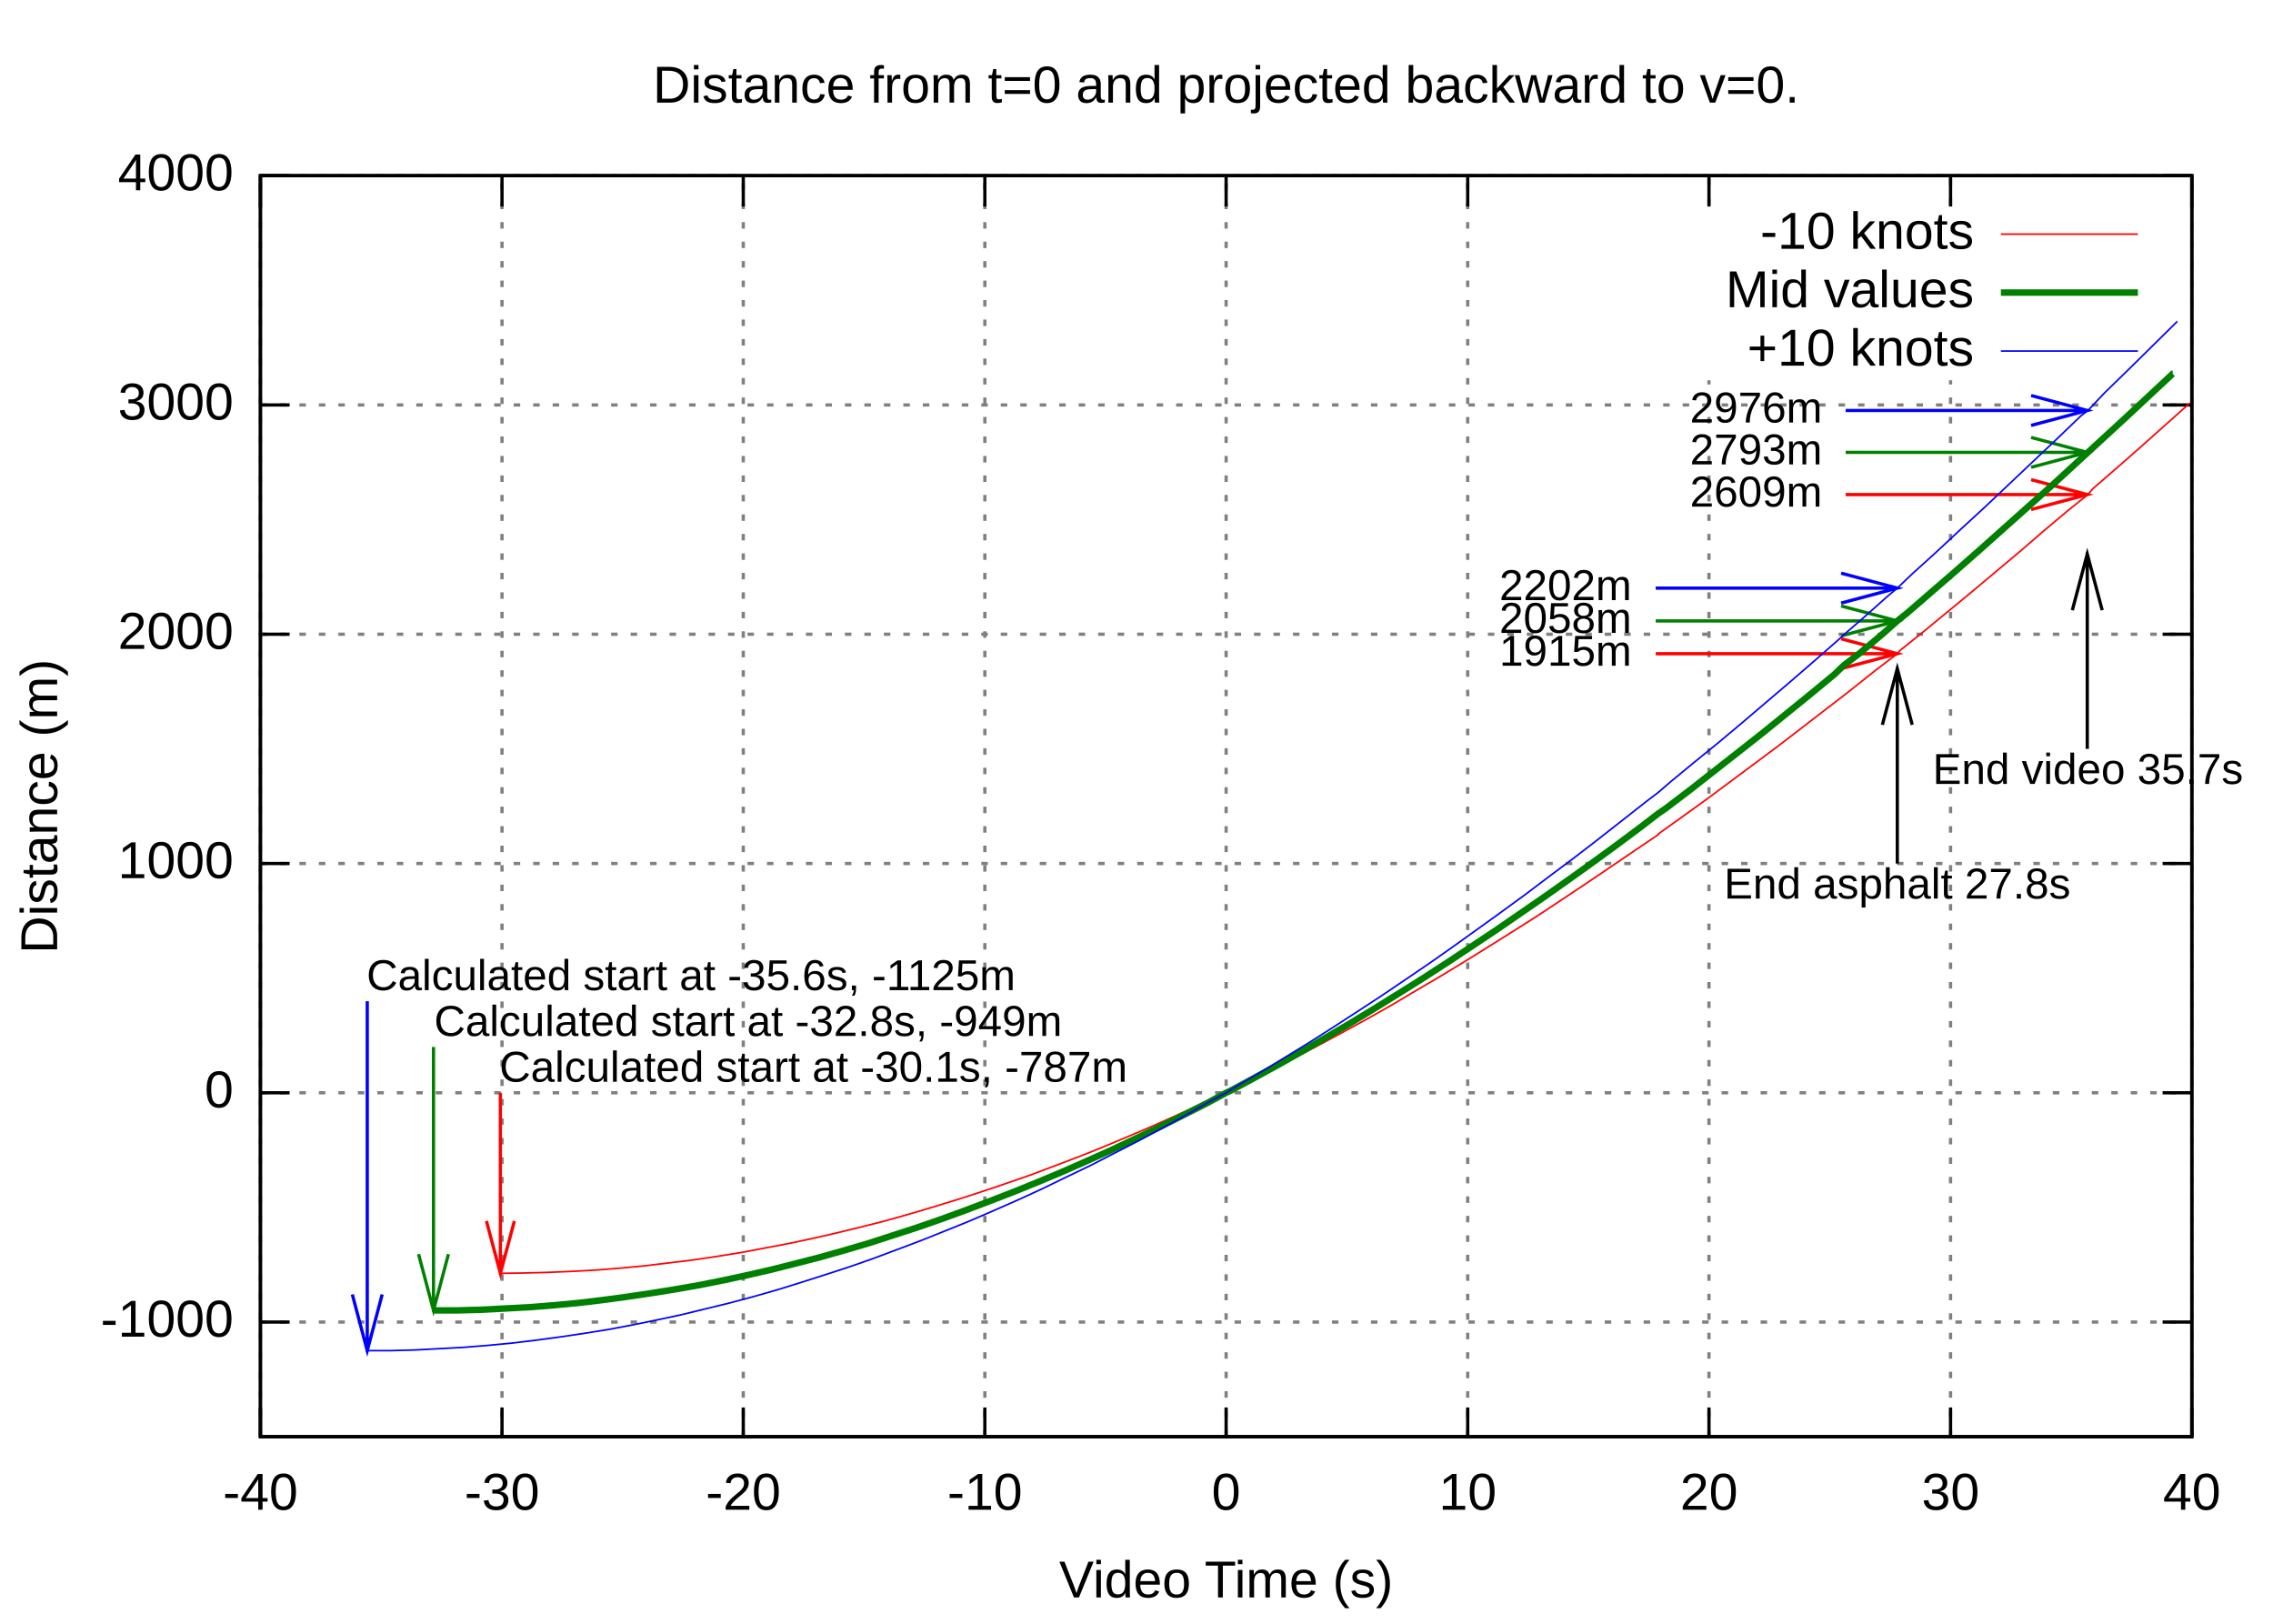
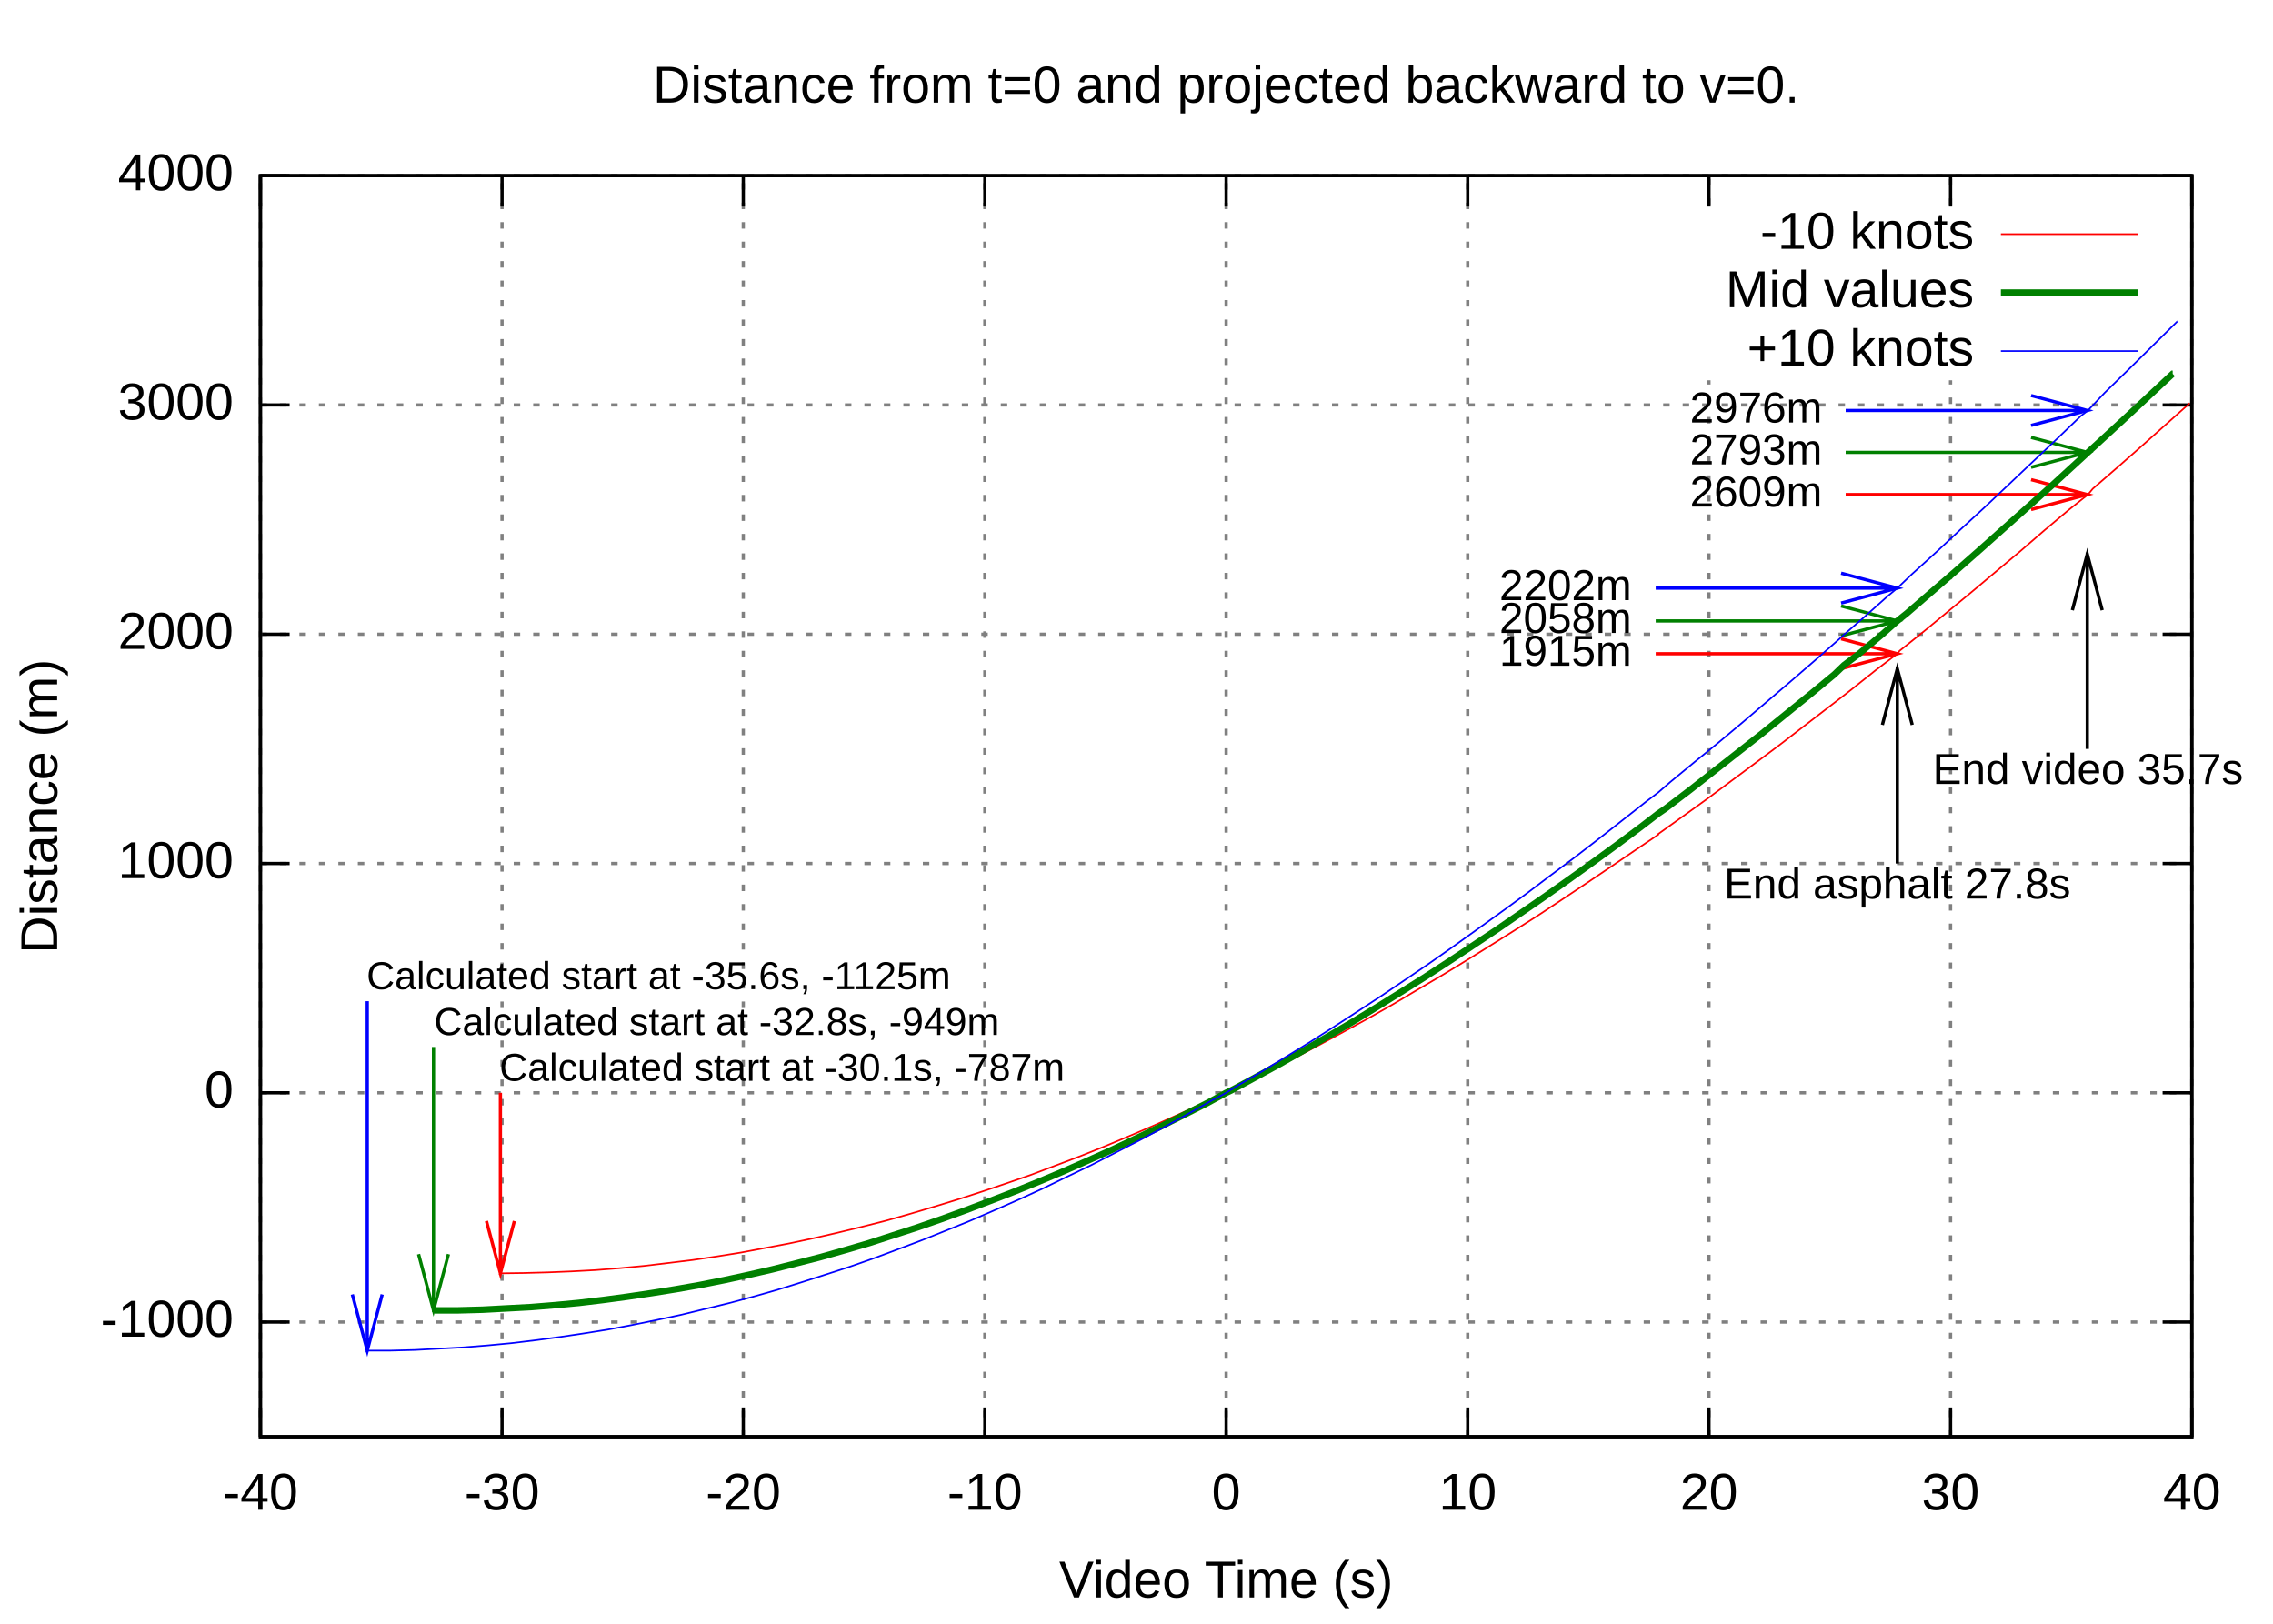
<svg xmlns="http://www.w3.org/2000/svg" xmlns:xlink="http://www.w3.org/1999/xlink" width="700" height="500" viewBox="0 0 700 500">
  <g id="gnuplot_canvas">
    <rect x="0" y="0" width="700" height="500" fill="none" />
    <defs>
      <circle id="gpDot" r="0.5" stroke-width="0.5" />
      <path id="gpPt0" stroke-width="0.222" stroke="currentColor" d="M-1,0 h2 M0,-1 v2" />
      <path id="gpPt1" stroke-width="0.222" stroke="currentColor" d="M-1,-1 L1,1 M1,-1 L-1,1" />
      <path id="gpPt2" stroke-width="0.222" stroke="currentColor" d="M-1,0 L1,0 M0,-1 L0,1 M-1,-1 L1,1 M-1,1 L1,-1" />
      <rect id="gpPt3" stroke-width="0.222" stroke="currentColor" x="-1" y="-1" width="2" height="2" />
      <rect id="gpPt4" stroke-width="0.222" stroke="currentColor" fill="currentColor" x="-1" y="-1" width="2" height="2" />
      <circle id="gpPt5" stroke-width="0.222" stroke="currentColor" cx="0" cy="0" r="1" />
      <use xlink:href="#gpPt5" id="gpPt6" fill="currentColor" stroke="none" />
      <path id="gpPt7" stroke-width="0.222" stroke="currentColor" d="M0,-1.33 L-1.33,0.67 L1.33,0.67 z" />
      <use xlink:href="#gpPt7" id="gpPt8" fill="currentColor" stroke="none" />
      <use xlink:href="#gpPt7" id="gpPt9" stroke="currentColor" transform="rotate(180)" />
      <use xlink:href="#gpPt9" id="gpPt10" fill="currentColor" stroke="none" />
      <use xlink:href="#gpPt3" id="gpPt11" stroke="currentColor" transform="rotate(45)" />
      <use xlink:href="#gpPt11" id="gpPt12" fill="currentColor" stroke="none" />
    </defs>
    <g style="fill:none; color:white; stroke:currentColor; stroke-width:1.00; stroke-linecap:butt; stroke-linejoin:miter">
</g>
    <g style="fill:none; color:black; stroke:currentColor; stroke-width:1.00; stroke-linecap:butt; stroke-linejoin:miter">
</g>
    <g style="fill:none; color:gray; stroke:currentColor; stroke-width:1.00; stroke-linecap:butt; stroke-linejoin:miter">
      <path stroke="gray" stroke-dasharray=" 2,4" class="gridline" d="M80.2,407.1 L675.0,407.1  h0.01" />
    </g>
    <g style="fill:none; color:black; stroke:currentColor; stroke-width:1.00; stroke-linecap:butt; stroke-linejoin:miter">
      <path stroke="black" d="M80.2,407.1 L89.2,407.1 M675.0,407.1 L666.0,407.1  h0.01" />
      <g transform="translate(71.9,411.6)" style="stroke:none; fill:black; font-family:Arial; font-size:12.00pt; text-anchor:end">
        <text>-1000</text>
      </g>
    </g>
    <g style="fill:none; color:gray; stroke:currentColor; stroke-width:1.00; stroke-linecap:butt; stroke-linejoin:miter">
      <path stroke="gray" stroke-dasharray=" 2,4" class="gridline" d="M80.2,336.5 L675.0,336.5  h0.01" />
    </g>
    <g style="fill:none; color:black; stroke:currentColor; stroke-width:1.00; stroke-linecap:butt; stroke-linejoin:miter">
      <path stroke="black" d="M80.2,336.5 L89.2,336.5 M675.0,336.5 L666.0,336.5  h0.01" />
      <g transform="translate(71.9,341.0)" style="stroke:none; fill:black; font-family:Arial; font-size:12.00pt; text-anchor:end">
        <text> 0</text>
      </g>
    </g>
    <g style="fill:none; color:gray; stroke:currentColor; stroke-width:1.00; stroke-linecap:butt; stroke-linejoin:miter">
      <path stroke="gray" stroke-dasharray=" 2,4" class="gridline" d="M80.2,265.9 L675.0,265.9  h0.01" />
    </g>
    <g style="fill:none; color:black; stroke:currentColor; stroke-width:1.00; stroke-linecap:butt; stroke-linejoin:miter">
      <path stroke="black" d="M80.2,265.9 L89.2,265.9 M675.0,265.9 L666.0,265.9  h0.01" />
      <g transform="translate(71.9,270.4)" style="stroke:none; fill:black; font-family:Arial; font-size:12.00pt; text-anchor:end">
        <text> 1000</text>
      </g>
    </g>
    <g style="fill:none; color:gray; stroke:currentColor; stroke-width:1.00; stroke-linecap:butt; stroke-linejoin:miter">
      <path stroke="gray" stroke-dasharray=" 2,4" class="gridline" d="M80.2,195.3 L675.0,195.3  h0.01" />
    </g>
    <g style="fill:none; color:black; stroke:currentColor; stroke-width:1.00; stroke-linecap:butt; stroke-linejoin:miter">
      <path stroke="black" d="M80.2,195.3 L89.2,195.3 M675.0,195.3 L666.0,195.3  h0.01" />
      <g transform="translate(71.9,199.8)" style="stroke:none; fill:black; font-family:Arial; font-size:12.00pt; text-anchor:end">
        <text> 2000</text>
      </g>
    </g>
    <g style="fill:none; color:gray; stroke:currentColor; stroke-width:1.00; stroke-linecap:butt; stroke-linejoin:miter">
      <path stroke="gray" stroke-dasharray=" 2,4" class="gridline" d="M80.2,124.7 L675.0,124.7  h0.01" />
    </g>
    <g style="fill:none; color:black; stroke:currentColor; stroke-width:1.00; stroke-linecap:butt; stroke-linejoin:miter">
      <path stroke="black" d="M80.2,124.7 L89.2,124.7 M675.0,124.7 L666.0,124.7  h0.01" />
      <g transform="translate(71.9,129.2)" style="stroke:none; fill:black; font-family:Arial; font-size:12.00pt; text-anchor:end">
        <text> 3000</text>
      </g>
    </g>
    <g style="fill:none; color:gray; stroke:currentColor; stroke-width:1.00; stroke-linecap:butt; stroke-linejoin:miter">
      <path stroke="gray" stroke-dasharray=" 2,4" class="gridline" d="M80.2,54.1 L675.0,54.1  h0.01" />
    </g>
    <g style="fill:none; color:black; stroke:currentColor; stroke-width:1.00; stroke-linecap:butt; stroke-linejoin:miter">
      <path stroke="black" d="M80.2,54.1 L89.2,54.1 M675.0,54.1 L666.0,54.1  h0.01" />
      <g transform="translate(71.9,58.6)" style="stroke:none; fill:black; font-family:Arial; font-size:12.00pt; text-anchor:end">
        <text> 4000</text>
      </g>
    </g>
    <g style="fill:none; color:gray; stroke:currentColor; stroke-width:1.00; stroke-linecap:butt; stroke-linejoin:miter">
      <path stroke="gray" stroke-dasharray=" 2,4" class="gridline" d="M80.2,442.4 L80.2,54.1  h0.01" />
    </g>
    <g style="fill:none; color:black; stroke:currentColor; stroke-width:1.00; stroke-linecap:butt; stroke-linejoin:miter">
      <path stroke="black" d="M80.2,442.4 L80.2,433.4 M80.2,54.1 L80.2,63.1  h0.01" />
      <g transform="translate(80.2,464.9)" style="stroke:none; fill:black; font-family:Arial; font-size:12.00pt; text-anchor:middle">
        <text>-40</text>
      </g>
    </g>
    <g style="fill:none; color:gray; stroke:currentColor; stroke-width:1.00; stroke-linecap:butt; stroke-linejoin:miter">
      <path stroke="gray" stroke-dasharray=" 2,4" class="gridline" d="M154.6,442.4 L154.6,54.1  h0.01" />
    </g>
    <g style="fill:none; color:black; stroke:currentColor; stroke-width:1.00; stroke-linecap:butt; stroke-linejoin:miter">
      <path stroke="black" d="M154.6,442.4 L154.6,433.4 M154.6,54.1 L154.6,63.1  h0.01" />
      <g transform="translate(154.6,464.9)" style="stroke:none; fill:black; font-family:Arial; font-size:12.00pt; text-anchor:middle">
        <text>-30</text>
      </g>
    </g>
    <g style="fill:none; color:gray; stroke:currentColor; stroke-width:1.00; stroke-linecap:butt; stroke-linejoin:miter">
      <path stroke="gray" stroke-dasharray=" 2,4" class="gridline" d="M228.9,442.4 L228.9,54.1  h0.01" />
    </g>
    <g style="fill:none; color:black; stroke:currentColor; stroke-width:1.00; stroke-linecap:butt; stroke-linejoin:miter">
      <path stroke="black" d="M228.9,442.4 L228.9,433.4 M228.9,54.1 L228.9,63.1  h0.01" />
      <g transform="translate(228.9,464.9)" style="stroke:none; fill:black; font-family:Arial; font-size:12.00pt; text-anchor:middle">
        <text>-20</text>
      </g>
    </g>
    <g style="fill:none; color:gray; stroke:currentColor; stroke-width:1.00; stroke-linecap:butt; stroke-linejoin:miter">
      <path stroke="gray" stroke-dasharray=" 2,4" class="gridline" d="M303.3,442.4 L303.3,54.1  h0.01" />
    </g>
    <g style="fill:none; color:black; stroke:currentColor; stroke-width:1.00; stroke-linecap:butt; stroke-linejoin:miter">
      <path stroke="black" d="M303.3,442.4 L303.3,433.4 M303.3,54.1 L303.3,63.1  h0.01" />
      <g transform="translate(303.3,464.9)" style="stroke:none; fill:black; font-family:Arial; font-size:12.00pt; text-anchor:middle">
        <text>-10</text>
      </g>
    </g>
    <g style="fill:none; color:gray; stroke:currentColor; stroke-width:1.00; stroke-linecap:butt; stroke-linejoin:miter">
      <path stroke="gray" stroke-dasharray=" 2,4" class="gridline" d="M377.6,442.4 L377.6,54.1  h0.01" />
    </g>
    <g style="fill:none; color:black; stroke:currentColor; stroke-width:1.00; stroke-linecap:butt; stroke-linejoin:miter">
      <path stroke="black" d="M377.6,442.4 L377.6,433.4 M377.6,54.1 L377.6,63.1  h0.01" />
      <g transform="translate(377.6,464.9)" style="stroke:none; fill:black; font-family:Arial; font-size:12.00pt; text-anchor:middle">
        <text> 0</text>
      </g>
    </g>
    <g style="fill:none; color:gray; stroke:currentColor; stroke-width:1.00; stroke-linecap:butt; stroke-linejoin:miter">
      <path stroke="gray" stroke-dasharray=" 2,4" class="gridline" d="M452.0,442.4 L452.0,54.1  h0.01" />
    </g>
    <g style="fill:none; color:black; stroke:currentColor; stroke-width:1.00; stroke-linecap:butt; stroke-linejoin:miter">
      <path stroke="black" d="M452.0,442.4 L452.0,433.4 M452.0,54.1 L452.0,63.1  h0.01" />
      <g transform="translate(452.0,464.9)" style="stroke:none; fill:black; font-family:Arial; font-size:12.00pt; text-anchor:middle">
        <text> 10</text>
      </g>
    </g>
    <g style="fill:none; color:gray; stroke:currentColor; stroke-width:1.00; stroke-linecap:butt; stroke-linejoin:miter">
      <path stroke="gray" stroke-dasharray=" 2,4" class="gridline" d="M526.3,442.4 L526.3,117.1 M526.3,63.1 L526.3,54.1  h0.01" />
    </g>
    <g style="fill:none; color:black; stroke:currentColor; stroke-width:1.00; stroke-linecap:butt; stroke-linejoin:miter">
      <path stroke="black" d="M526.3,442.4 L526.3,433.4 M526.3,54.1 L526.3,63.1  h0.01" />
      <g transform="translate(526.3,464.9)" style="stroke:none; fill:black; font-family:Arial; font-size:12.00pt; text-anchor:middle">
        <text> 20</text>
      </g>
    </g>
    <g style="fill:none; color:gray; stroke:currentColor; stroke-width:1.00; stroke-linecap:butt; stroke-linejoin:miter">
      <path stroke="gray" stroke-dasharray=" 2,4" class="gridline" d="M600.7,442.4 L600.7,117.1 M600.7,63.1 L600.7,54.1  h0.01" />
    </g>
    <g style="fill:none; color:black; stroke:currentColor; stroke-width:1.00; stroke-linecap:butt; stroke-linejoin:miter">
      <path stroke="black" d="M600.7,442.4 L600.7,433.4 M600.7,54.1 L600.7,63.1  h0.01" />
      <g transform="translate(600.7,464.9)" style="stroke:none; fill:black; font-family:Arial; font-size:12.00pt; text-anchor:middle">
        <text> 30</text>
      </g>
    </g>
    <g style="fill:none; color:gray; stroke:currentColor; stroke-width:1.00; stroke-linecap:butt; stroke-linejoin:miter">
      <path stroke="gray" stroke-dasharray=" 2,4" class="gridline" d="M675.0,442.4 L675.0,54.1  h0.01" />
    </g>
    <g style="fill:none; color:black; stroke:currentColor; stroke-width:1.00; stroke-linecap:butt; stroke-linejoin:miter">
      <path stroke="black" d="M675.0,442.4 L675.0,433.4 M675.0,54.1 L675.0,63.1  h0.01" />
      <g transform="translate(675.0,464.9)" style="stroke:none; fill:black; font-family:Arial; font-size:12.00pt; text-anchor:middle">
        <text> 40</text>
      </g>
      <path stroke="black" d="M80.2,54.1 L80.2,442.4 L675.0,442.4 L675.0,54.1 L80.2,54.1 Z  h0.01" />
      <g transform="translate(17.6,248.3) rotate(270)" style="stroke:none; fill:black; font-family:Arial; font-size:12.00pt; text-anchor:middle">
        <text>Distance (m)</text>
      </g>
      <g transform="translate(377.6,491.9)" style="stroke:none; fill:black; font-family:Arial; font-size:12.00pt; text-anchor:middle">
        <text>Video Time (s)</text>
      </g>
      <g transform="translate(377.6,31.6)" style="stroke:none; fill:black; font-family:Arial; font-size:12.00pt; text-anchor:middle">
        <text>Distance from t=0 and projected backward to v=0.</text>
      </g>
-       <g transform="translate(153.8,333.1)" style="stroke:none; fill:black; font-family:Arial; font-size:10.00pt; text-anchor:start">
+       <g transform="translate(153.8,332.8)" style="stroke:none; fill:black; font-family:Arial; font-size:9.00pt; text-anchor:start">
        <text>Calculated start at -30.1s, -787m</text>
      </g>
-       <g transform="translate(133.7,319.0)" style="stroke:none; fill:black; font-family:Arial; font-size:10.00pt; text-anchor:start">
+       <g transform="translate(133.7,318.7)" style="stroke:none; fill:black; font-family:Arial; font-size:9.00pt; text-anchor:start">
        <text>Calculated start at -32.8s, -949m</text>
      </g>
-       <g transform="translate(112.9,304.9)" style="stroke:none; fill:black; font-family:Arial; font-size:10.00pt; text-anchor:start">
+       <g transform="translate(112.9,304.6)" style="stroke:none; fill:black; font-family:Arial; font-size:9.00pt; text-anchor:start">
        <text>Calculated start at -35.6s, -1125m</text>
      </g>
      <g transform="translate(584.3,276.7)" style="stroke:none; fill:black; font-family:Arial; font-size:10.00pt; text-anchor:middle">
        <text>End asphalt 27.8s</text>
      </g>
      <g transform="translate(502.5,205.0)" style="stroke:none; fill:black; font-family:Arial; font-size:10.00pt; text-anchor:end">
        <text>1915m</text>
      </g>
      <g transform="translate(502.5,194.9)" style="stroke:none; fill:black; font-family:Arial; font-size:10.00pt; text-anchor:end">
        <text>2058m</text>
      </g>
      <g transform="translate(502.5,184.8)" style="stroke:none; fill:black; font-family:Arial; font-size:10.00pt; text-anchor:end">
        <text>2202m</text>
      </g>
      <g transform="translate(643.0,241.4)" style="stroke:none; fill:black; font-family:Arial; font-size:10.00pt; text-anchor:middle">
        <text>End video 35.7s</text>
      </g>
      <g transform="translate(561.2,156.0)" style="stroke:none; fill:black; font-family:Arial; font-size:10.00pt; text-anchor:end">
        <text>2609m</text>
      </g>
      <g transform="translate(561.2,143.0)" style="stroke:none; fill:black; font-family:Arial; font-size:10.00pt; text-anchor:end">
        <text>2793m</text>
      </g>
      <g transform="translate(561.2,130.1)" style="stroke:none; fill:black; font-family:Arial; font-size:10.00pt; text-anchor:end">
        <text>2976m</text>
      </g>
    </g>
    <g style="fill:none; color:red; stroke:currentColor; stroke-width:1.00; stroke-linecap:butt; stroke-linejoin:miter">
      <path stroke="red" d="M149.8,376.0 L154.1,392.1 L158.4,376.0 M154.1,336.5 L154.1,392.1  h0.01" />
    </g>
    <g style="fill:none; color:green; stroke:currentColor; stroke-width:1.00; stroke-linecap:butt; stroke-linejoin:miter">
      <path stroke="green" d="M128.9,386.2 L133.5,403.5 L138.1,386.2 M133.5,322.4 L133.5,403.5  h0.01" />
    </g>
    <g style="fill:none; color:blue; stroke:currentColor; stroke-width:1.00; stroke-linecap:butt; stroke-linejoin:miter">
      <path stroke="blue" d="M108.5,398.6 L113.1,415.9 L117.7,398.6 M113.1,308.3 L113.1,415.9  h0.01" />
    </g>
    <g style="fill:none; color:black; stroke:currentColor; stroke-width:1.00; stroke-linecap:butt; stroke-linejoin:miter">
      <path stroke="black" d="M588.9,223.2 L584.3,205.9 L579.7,223.2 M584.3,265.9 L584.3,205.9  h0.01" />
    </g>
    <g style="fill:none; color:red; stroke:currentColor; stroke-width:1.00; stroke-linecap:butt; stroke-linejoin:miter">
      <path stroke="red" d="M567.0,205.9 L584.3,201.3 L567.0,196.7 M509.9,201.3 L584.3,201.3  h0.01" />
    </g>
    <g style="fill:none; color:green; stroke:currentColor; stroke-width:1.00; stroke-linecap:butt; stroke-linejoin:miter">
      <path stroke="green" d="M567.0,195.8 L584.3,191.2 L567.0,186.6 M509.9,191.2 L584.3,191.2  h0.01" />
    </g>
    <g style="fill:none; color:blue; stroke:currentColor; stroke-width:1.00; stroke-linecap:butt; stroke-linejoin:miter">
      <path stroke="blue" d="M567.0,185.7 L584.3,181.1 L567.0,176.5 M509.9,181.1 L584.3,181.1  h0.01" />
    </g>
    <g style="fill:none; color:black; stroke:currentColor; stroke-width:1.00; stroke-linecap:butt; stroke-linejoin:miter">
      <path stroke="black" d="M647.4,187.9 L642.8,170.6 L638.2,187.9 M642.8,230.6 L642.8,170.6  h0.01" />
    </g>
    <g style="fill:none; color:red; stroke:currentColor; stroke-width:1.00; stroke-linecap:butt; stroke-linejoin:miter">
      <path stroke="red" d="M625.5,156.9 L642.8,152.3 L625.5,147.7 M568.4,152.3 L642.8,152.3  h0.01" />
    </g>
    <g style="fill:none; color:green; stroke:currentColor; stroke-width:1.00; stroke-linecap:butt; stroke-linejoin:miter">
      <path stroke="green" d="M625.5,143.9 L642.8,139.3 L625.5,134.7 M568.4,139.3 L642.8,139.3  h0.01" />
    </g>
    <g style="fill:none; color:blue; stroke:currentColor; stroke-width:1.00; stroke-linecap:butt; stroke-linejoin:miter">
      <path stroke="blue" d="M625.5,131.0 L642.8,126.4 L625.5,121.8 M568.4,126.4 L642.8,126.4  h0.01" />
    </g>
    <g style="fill:none; color:black; stroke:currentColor; stroke-width:1.00; stroke-linecap:butt; stroke-linejoin:miter">
</g>
    <g id="gnuplot_plot_1">
      <g style="fill:none; color:white; stroke:black; stroke-width:0.50; stroke-linecap:butt; stroke-linejoin:miter">
</g>
      <g style="fill:none; color:red; stroke:currentColor; stroke-width:0.50; stroke-linecap:butt; stroke-linejoin:miter">
        <g transform="translate(607.9,76.6)" style="stroke:none; fill:black; font-family:Arial; font-size:12.00pt; text-anchor:end">
          <text>-10 knots</text>
        </g>
        <path d="M616.2,72.1 L658.4,72.1 M153.8,392.1 L161.2,392.0 L168.7,391.8 L176.1,391.5 L183.5,391.1 L191.0,390.5    L198.4,389.8 L205.9,388.9 L213.3,388.0 L220.7,386.9 L228.2,385.7 L235.6,384.3 L243.0,382.9 L250.5,381.3    L257.9,379.6 L265.3,377.8 L272.8,375.9 L280.2,373.8 L287.6,371.6 L295.1,369.3 L302.5,366.9 L309.9,364.4    L317.4,361.8 L324.8,359.0 L332.2,356.2 L339.7,353.2 L347.1,350.1 L354.6,346.9 L362.0,343.6 L369.4,340.2    L376.9,336.7 L377.6,336.5 L384.3,333.1 L391.7,329.4 L399.2,325.5 L406.6,321.6 L414.0,317.6 L421.5,313.5    L428.9,309.3 L436.3,304.9 L443.8,300.5 L451.2,296.0 L458.6,291.4 L466.1,286.7 L473.5,282.0 L480.9,277.1    L488.4,272.1 L495.8,267.1 L503.3,262.0 L510.7,257.0 L510.7,256.8 L518.1,251.5 L525.6,246.1 L533.0,240.6    L540.4,235.1 L547.9,229.5 L555.3,223.8 L562.7,218.1 L567.9,214.1 L570.2,212.3 L577.6,206.4 L584.3,201.3    L585.0,200.4 L592.5,194.4 L599.9,188.3 L607.3,182.2 L614.8,175.9 L622.2,169.7 L629.6,163.3 L637.1,157.0    L643.0,152.3 L644.5,150.5 L652.0,144.0 L659.4,137.5 L666.8,130.9 L674.3,124.2  h0.01" />
      </g>
    </g>
    <g id="gnuplot_plot_2">
      <g style="fill:none; color:white; stroke:currentColor; stroke-width:2.00; stroke-linecap:butt; stroke-linejoin:miter">
</g>
      <g style="fill:none; color:green; stroke:currentColor; stroke-width:2.00; stroke-linecap:butt; stroke-linejoin:miter">
        <g transform="translate(607.9,94.6)" style="stroke:none; fill:black; font-family:Arial; font-size:12.00pt; text-anchor:end">
          <text>Mid values</text>
        </g>
        <path d="M616.2,90.1 L658.4,90.1 M133.7,403.5 L141.2,403.5 L148.6,403.3 L156.0,402.9 L163.5,402.5 L170.9,401.9    L178.3,401.2 L185.8,400.3 L193.2,399.3 L200.6,398.2 L208.1,397.0 L215.5,395.7 L223.0,394.2 L230.4,392.6    L237.8,390.9 L245.3,389.0 L252.7,387.1 L260.1,385.0 L267.6,382.8 L275.0,380.4 L282.4,378.0 L289.9,375.4    L297.3,372.7 L304.7,369.9 L312.2,367.0 L319.6,364.0 L327.0,360.9 L334.5,357.6 L341.9,354.3 L349.3,350.8    L356.8,347.2 L364.2,343.5 L371.7,339.7 L377.6,336.5 L379.1,335.8 L386.5,331.8 L394.0,327.7 L401.4,323.5    L408.8,319.2 L416.3,314.8 L423.7,310.3 L431.1,305.7 L438.6,301.0 L446.0,296.2 L453.4,291.3 L460.9,286.3    L468.3,281.2 L475.7,276.1 L483.2,270.8 L490.6,265.5 L498.0,260.1 L505.5,254.5 L510.7,250.5 L512.9,249.0    L520.4,243.3 L527.8,237.5 L535.2,231.7 L542.7,225.8 L550.1,219.8 L557.5,213.8 L565.0,207.6 L567.9,204.8    L572.4,201.4 L579.8,195.2 L584.3,191.2 L587.3,188.8 L594.7,182.4 L602.1,176.0 L609.6,169.4 L617.0,162.8    L624.4,156.2 L631.9,149.5 L639.3,142.7 L643.0,139.3 L646.7,135.9 L654.2,129.0 L661.6,122.1 L669.1,115.1     h0.01" />
      </g>
    </g>
    <g id="gnuplot_plot_3">
      <g style="fill:none; color:white; stroke:currentColor; stroke-width:0.50; stroke-linecap:butt; stroke-linejoin:miter">
</g>
      <g style="fill:none; color:blue; stroke:currentColor; stroke-width:0.50; stroke-linecap:butt; stroke-linejoin:miter">
        <g transform="translate(607.9,112.6)" style="stroke:none; fill:black; font-family:Arial; font-size:12.00pt; text-anchor:end">
          <text>+10 knots</text>
        </g>
        <path d="M616.2,108.1 L658.4,108.1 M112.9,415.9 L120.3,415.9 L127.8,415.7 L135.2,415.3 L142.7,414.9 L150.1,414.3    L157.5,413.6 L165.0,412.7 L172.4,411.7 L179.8,410.6 L187.3,409.4 L194.7,408.0 L202.1,406.5 L209.6,404.9    L217.0,403.1 L224.4,401.3 L231.9,399.3 L239.3,397.2 L246.7,394.9 L254.2,392.5 L261.6,390.1 L269.0,387.5    L276.5,384.7 L283.9,381.9 L291.4,378.9 L298.8,375.9 L306.2,372.7 L313.7,369.4 L321.1,366.0 L328.5,362.4    L336.0,358.8 L343.4,355.0 L350.8,351.2 L358.3,347.2 L365.7,343.1 L373.1,338.9 L377.6,336.5 L380.6,334.6    L388.0,330.3 L395.4,325.8 L402.9,321.2 L410.3,316.5 L417.7,311.7 L425.2,306.8 L432.6,301.8 L440.1,296.7    L447.5,291.5 L454.9,286.2 L462.4,280.8 L469.8,275.4 L477.2,269.8 L484.7,264.2 L492.1,258.5 L499.5,252.7    L507.0,246.8 L510.7,244.0 L514.4,240.8 L521.8,234.7 L529.3,228.6 L536.7,222.4 L544.1,216.1 L551.6,209.7    L559.0,203.3 L566.4,196.8 L567.9,195.4 L573.9,190.2 L581.3,183.6 L584.3,181.1 L588.8,176.8 L596.2,170.1    L603.6,163.2 L611.1,156.3 L618.5,149.3 L625.9,142.3 L633.4,135.2 L640.8,128.1 L643.0,126.4 L648.2,120.9    L655.7,113.6 L663.1,106.3 L670.5,99.0  h0.01" />
      </g>
    </g>
    <g style="fill:none; color:white; stroke:currentColor; stroke-width:1.00; stroke-linecap:butt; stroke-linejoin:miter">
</g>
    <g style="fill:none; color:black; stroke:currentColor; stroke-width:1.00; stroke-linecap:butt; stroke-linejoin:miter">
      <path stroke="black" d="M80.2,54.1 L80.2,442.4 L675.0,442.4 L675.0,54.1 L80.2,54.1 Z  h0.01" />
    </g>
  </g>
</svg>
